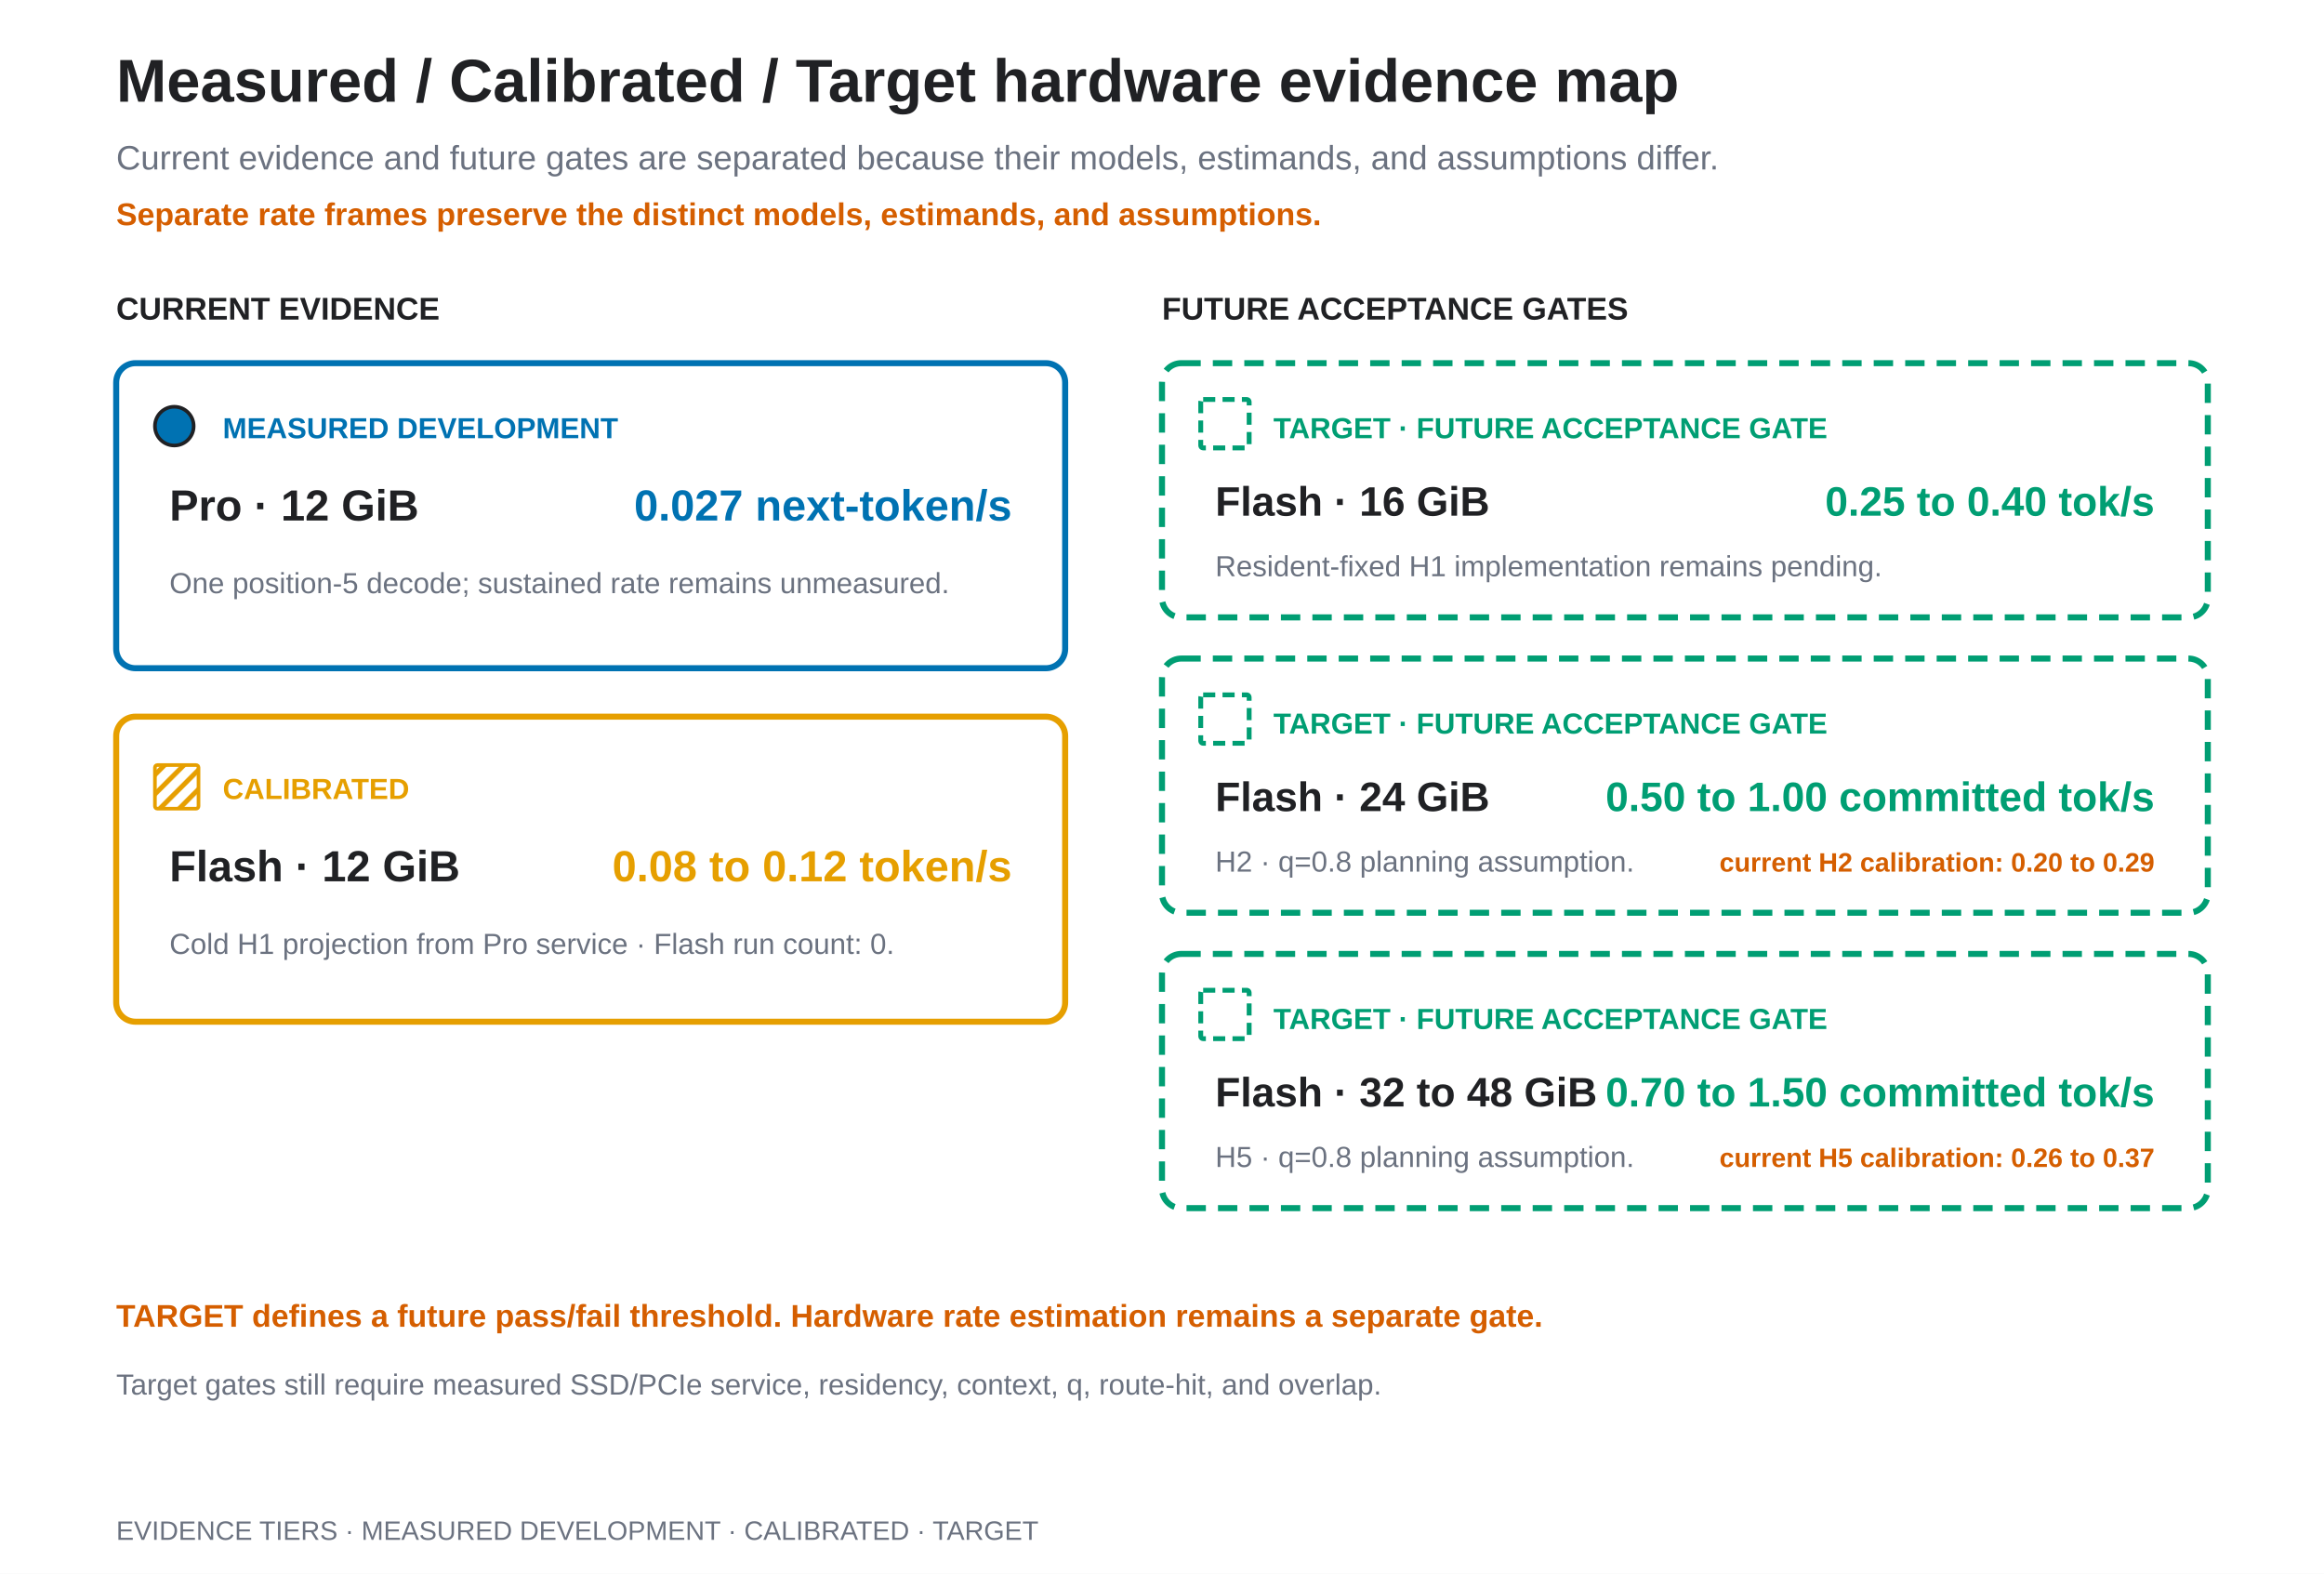
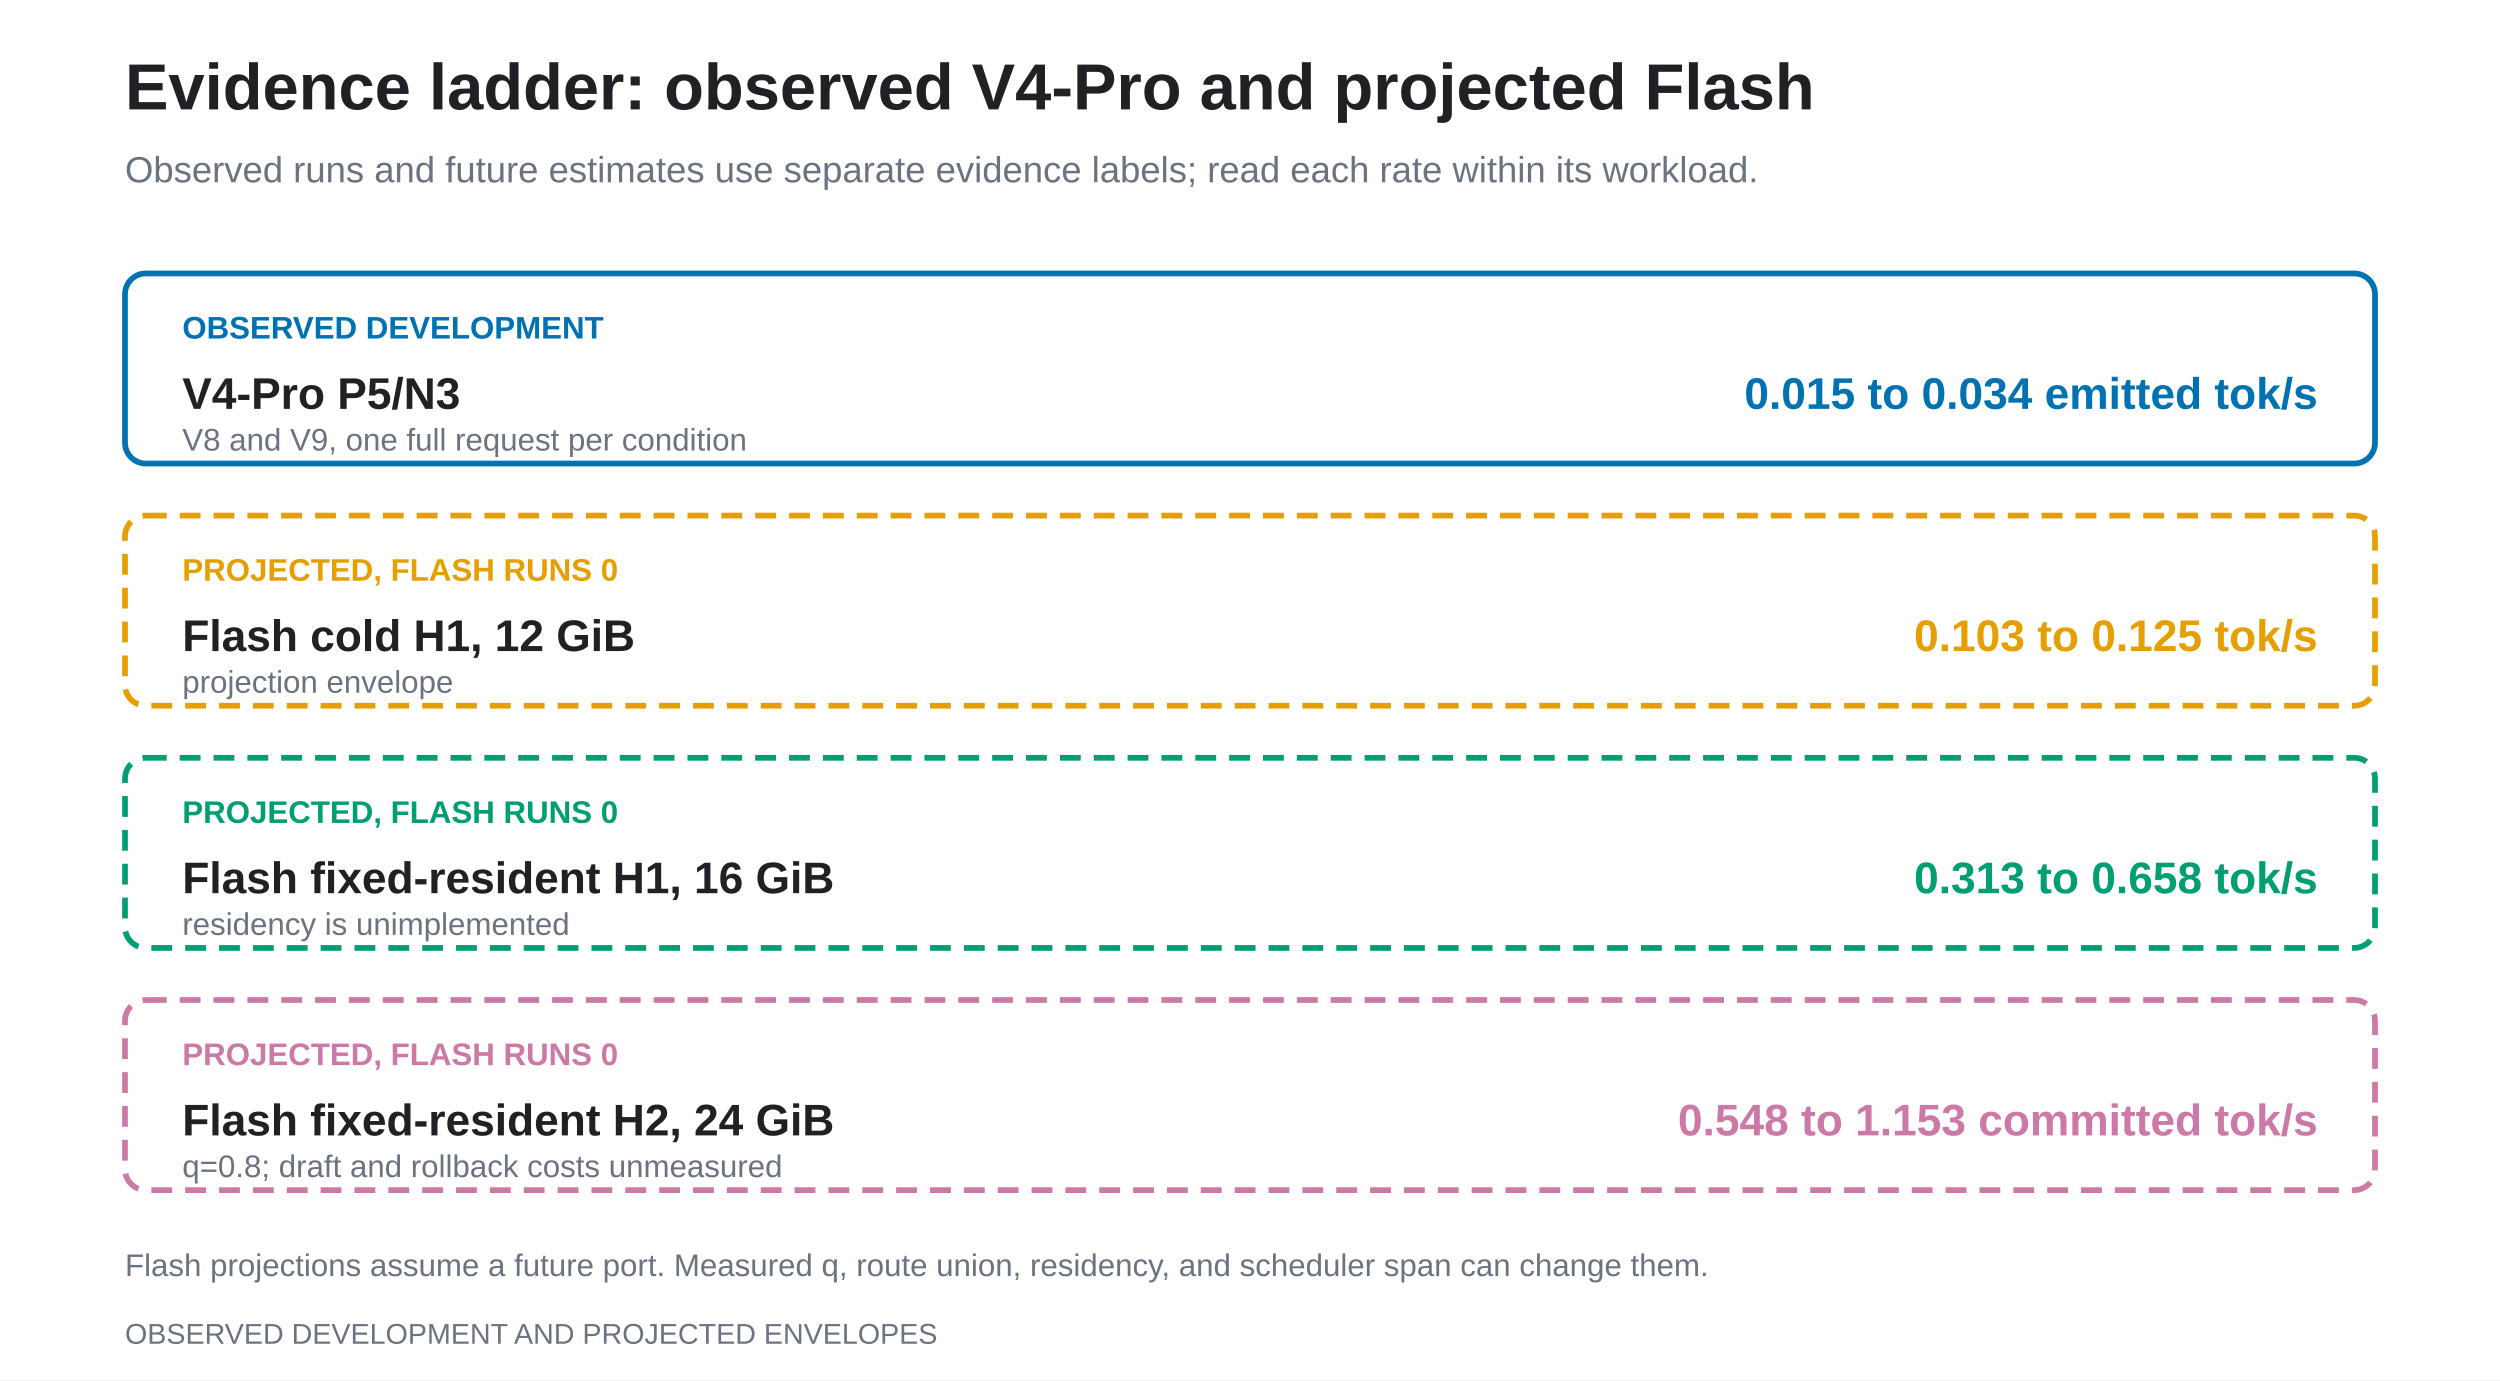
- <svg xmlns="http://www.w3.org/2000/svg" width="960" height="650" viewBox="0 0 960 650" role="img" aria-labelledby="title desc">
+ <svg xmlns="http://www.w3.org/2000/svg" width="960" height="530" viewBox="0 0 960 530" role="img" aria-labelledby="title desc">
  <defs>
    <pattern id="hatch-orange" width="8" height="8" patternUnits="userSpaceOnUse">
      <rect width="8" height="8" fill="#ffffff" />
      <path d="M-2,2 L2,-2 M0,8 L8,0 M6,10 L10,6" stroke="#E69F00" stroke-width="2" />
    </pattern>
    <pattern id="hatch-sky" width="8" height="8" patternUnits="userSpaceOnUse">
      <rect width="8" height="8" fill="#56B4E9" />
      <path d="M-2,2 L2,-2 M0,8 L8,0 M6,10 L10,6" stroke="#ffffff" stroke-width="1.5" />
    </pattern>
    <pattern id="dots-green" width="8" height="8" patternUnits="userSpaceOnUse">
      <rect width="8" height="8" fill="#009E73" />
      <circle cx="2" cy="2" r="1.2" fill="#ffffff" />
      <circle cx="6" cy="6" r="1.2" fill="#ffffff" />
    </pattern>
    <pattern id="cross-vermillion" width="8" height="8" patternUnits="userSpaceOnUse">
      <rect width="8" height="8" fill="#D55E00" />
      <path d="M0,0 L8,8 M8,0 L0,8" stroke="#ffffff" stroke-width="1" />
    </pattern>
    <pattern id="vertical-purple" width="8" height="8" patternUnits="userSpaceOnUse">
      <rect width="8" height="8" fill="#CC79A7" />
      <path d="M2,0 L2,8 M6,0 L6,8" stroke="#ffffff" stroke-width="1.2" />
    </pattern>
  </defs>
  <rect width="100%" height="100%" fill="#ffffff" />
-   <text x="48.00" y="42.00" font-family="Arial,Helvetica,sans-serif" font-size="25" fill="#202124" text-anchor="start" font-weight="bold">Measured / Calibrated / Target hardware evidence map</text>
-   <text x="48.00" y="70.00" font-family="Arial,Helvetica,sans-serif" font-size="14" fill="#6b7280" text-anchor="start" font-weight="normal">Current evidence and future gates are separated because their models, estimands, and assumptions differ.</text>
-   <text x="48.00" y="93.00" font-family="Arial,Helvetica,sans-serif" font-size="13" fill="#D55E00" text-anchor="start" font-weight="bold">Separate rate frames preserve the distinct models, estimands, and assumptions.</text>
-   <text x="48.00" y="132.00" font-family="Arial,Helvetica,sans-serif" font-size="13" fill="#202124" text-anchor="start" font-weight="bold">CURRENT EVIDENCE</text>
-   <text x="480.00" y="132.00" font-family="Arial,Helvetica,sans-serif" font-size="13" fill="#202124" text-anchor="start" font-weight="bold">FUTURE ACCEPTANCE GATES</text>
-   <rect x="48.00" y="150.00" width="392.00" height="126.00" rx="8" fill="#ffffff" stroke="#0072B2" stroke-width="2.5" />
-   <circle cx="72.00" cy="176.00" r="8.00" fill="#0072B2" stroke="#202124" stroke-width="1.5" />
-   <text x="92.00" y="181.00" font-family="Arial,Helvetica,sans-serif" font-size="12" fill="#0072B2" text-anchor="start" font-weight="bold">MEASURED DEVELOPMENT</text>
-   <text x="70.00" y="215.00" font-family="Arial,Helvetica,sans-serif" font-size="18" fill="#202124" text-anchor="start" font-weight="bold">Pro · 12 GiB</text>
-   <text x="418.00" y="215.00" font-family="Arial,Helvetica,sans-serif" font-size="18" fill="#0072B2" text-anchor="end" font-weight="bold">0.027 next-token/s</text>
-   <text x="70.00" y="245.00" font-family="Arial,Helvetica,sans-serif" font-size="12" fill="#6b7280" text-anchor="start" font-weight="normal">One position-5 decode; sustained rate remains unmeasured.</text>
-   <rect x="48.00" y="296.00" width="392.00" height="126.00" rx="8" fill="#ffffff" stroke="#E69F00" stroke-width="2.5" />
-   <rect x="64.00" y="316.00" width="18.00" height="18.00" rx="1" fill="url(#hatch-orange)" stroke="#E69F00" stroke-width="1.5" />
-   <text x="92.00" y="330.00" font-family="Arial,Helvetica,sans-serif" font-size="12" fill="#E69F00" text-anchor="start" font-weight="bold">CALIBRATED</text>
-   <text x="70.00" y="364.00" font-family="Arial,Helvetica,sans-serif" font-size="18" fill="#202124" text-anchor="start" font-weight="bold">Flash · 12 GiB</text>
-   <text x="418.00" y="364.00" font-family="Arial,Helvetica,sans-serif" font-size="18" fill="#E69F00" text-anchor="end" font-weight="bold">0.08 to 0.12 token/s</text>
-   <text x="70.00" y="394.00" font-family="Arial,Helvetica,sans-serif" font-size="12" fill="#6b7280" text-anchor="start" font-weight="normal">Cold H1 projection from Pro service · Flash run count: 0.</text>
-   <rect x="480.00" y="150.00" width="432.00" height="105.00" rx="8" fill="#ffffff" stroke="#009E73" stroke-width="2.5" stroke-dasharray="8 5" />
-   <rect x="496.00" y="165.00" width="20.00" height="20.00" rx="1" fill="#ffffff" stroke="#009E73" stroke-width="2" stroke-dasharray="5 3" />
-   <text x="526.00" y="181.00" font-family="Arial,Helvetica,sans-serif" font-size="12" fill="#009E73" text-anchor="start" font-weight="bold">TARGET · FUTURE ACCEPTANCE GATE</text>
-   <text x="502.00" y="213.00" font-family="Arial,Helvetica,sans-serif" font-size="17" fill="#202124" text-anchor="start" font-weight="bold">Flash · 16 GiB</text>
-   <text x="890.00" y="213.00" font-family="Arial,Helvetica,sans-serif" font-size="17" fill="#009E73" text-anchor="end" font-weight="bold">0.25 to 0.40 tok/s</text>
-   <text x="502.00" y="238.00" font-family="Arial,Helvetica,sans-serif" font-size="12" fill="#6b7280" text-anchor="start" font-weight="normal">Resident-fixed H1 implementation remains pending.</text>
-   <rect x="480.00" y="272.00" width="432.00" height="105.00" rx="8" fill="#ffffff" stroke="#009E73" stroke-width="2.5" stroke-dasharray="8 5" />
-   <rect x="496.00" y="287.00" width="20.00" height="20.00" rx="1" fill="#ffffff" stroke="#009E73" stroke-width="2" stroke-dasharray="5 3" />
-   <text x="526.00" y="303.00" font-family="Arial,Helvetica,sans-serif" font-size="12" fill="#009E73" text-anchor="start" font-weight="bold">TARGET · FUTURE ACCEPTANCE GATE</text>
-   <text x="502.00" y="335.00" font-family="Arial,Helvetica,sans-serif" font-size="17" fill="#202124" text-anchor="start" font-weight="bold">Flash · 24 GiB</text>
-   <text x="890.00" y="335.00" font-family="Arial,Helvetica,sans-serif" font-size="17" fill="#009E73" text-anchor="end" font-weight="bold">0.50 to 1.00 committed tok/s</text>
-   <text x="502.00" y="360.00" font-family="Arial,Helvetica,sans-serif" font-size="12" fill="#6b7280" text-anchor="start" font-weight="normal">H2 · q=0.8 planning assumption.</text>
-   <text x="890.00" y="360.00" font-family="Arial,Helvetica,sans-serif" font-size="11" fill="#D55E00" text-anchor="end" font-weight="bold">current H2 calibration: 0.20 to 0.29</text>
-   <rect x="480.00" y="394.00" width="432.00" height="105.00" rx="8" fill="#ffffff" stroke="#009E73" stroke-width="2.5" stroke-dasharray="8 5" />
-   <rect x="496.00" y="409.00" width="20.00" height="20.00" rx="1" fill="#ffffff" stroke="#009E73" stroke-width="2" stroke-dasharray="5 3" />
-   <text x="526.00" y="425.00" font-family="Arial,Helvetica,sans-serif" font-size="12" fill="#009E73" text-anchor="start" font-weight="bold">TARGET · FUTURE ACCEPTANCE GATE</text>
-   <text x="502.00" y="457.00" font-family="Arial,Helvetica,sans-serif" font-size="17" fill="#202124" text-anchor="start" font-weight="bold">Flash · 32 to 48 GiB</text>
-   <text x="890.00" y="457.00" font-family="Arial,Helvetica,sans-serif" font-size="17" fill="#009E73" text-anchor="end" font-weight="bold">0.70 to 1.50 committed tok/s</text>
-   <text x="502.00" y="482.00" font-family="Arial,Helvetica,sans-serif" font-size="12" fill="#6b7280" text-anchor="start" font-weight="normal">H5 · q=0.8 planning assumption.</text>
-   <text x="890.00" y="482.00" font-family="Arial,Helvetica,sans-serif" font-size="11" fill="#D55E00" text-anchor="end" font-weight="bold">current H5 calibration: 0.26 to 0.37</text>
-   <text x="48.00" y="548.00" font-family="Arial,Helvetica,sans-serif" font-size="13" fill="#D55E00" text-anchor="start" font-weight="bold">TARGET defines a future pass/fail threshold. Hardware rate estimation remains a separate gate.</text>
-   <text x="48.00" y="576.00" font-family="Arial,Helvetica,sans-serif" font-size="12" fill="#6b7280" text-anchor="start" font-weight="normal">Target gates still require measured SSD/PCIe service, residency, context, q, route-hit, and overlap.</text>
-   <text x="48.00" y="636.00" font-family="Arial,Helvetica,sans-serif" font-size="11" fill="#6b7280" text-anchor="start" font-weight="normal">EVIDENCE TIERS · MEASURED DEVELOPMENT · CALIBRATED · TARGET</text>
+   <text x="48.00" y="42.00" font-family="Arial,Helvetica,sans-serif" font-size="25" fill="#202124" text-anchor="start" font-weight="bold">Evidence ladder: observed V4-Pro and projected Flash</text>
+   <text x="48.00" y="70.00" font-family="Arial,Helvetica,sans-serif" font-size="14" fill="#6b7280" text-anchor="start" font-weight="normal">Observed runs and future estimates use separate evidence labels; read each rate within its workload.</text>
+   <rect x="48.00" y="105.00" width="864.00" height="73.00" rx="8" fill="#ffffff" stroke="#0072B2" stroke-width="2.2" />
+   <text x="70.00" y="130.00" font-family="Arial,Helvetica,sans-serif" font-size="12" fill="#0072B2" text-anchor="start" font-weight="bold">OBSERVED DEVELOPMENT</text>
+   <text x="70.00" y="157.00" font-family="Arial,Helvetica,sans-serif" font-size="17" fill="#202124" text-anchor="start" font-weight="bold">V4-Pro P5/N3</text>
+   <text x="890.00" y="157.00" font-family="Arial,Helvetica,sans-serif" font-size="17" fill="#0072B2" text-anchor="end" font-weight="bold">0.015 to 0.034 emitted tok/s</text>
+   <text x="70.00" y="173.00" font-family="Arial,Helvetica,sans-serif" font-size="12" fill="#6b7280" text-anchor="start" font-weight="normal">V8 and V9, one full request per condition</text>
+   <rect x="48.00" y="198.00" width="864.00" height="73.00" rx="8" fill="#ffffff" stroke="#E69F00" stroke-width="2.2" stroke-dasharray="8 5" />
+   <text x="70.00" y="223.00" font-family="Arial,Helvetica,sans-serif" font-size="12" fill="#E69F00" text-anchor="start" font-weight="bold">PROJECTED, FLASH RUNS 0</text>
+   <text x="70.00" y="250.00" font-family="Arial,Helvetica,sans-serif" font-size="17" fill="#202124" text-anchor="start" font-weight="bold">Flash cold H1, 12 GiB</text>
+   <text x="890.00" y="250.00" font-family="Arial,Helvetica,sans-serif" font-size="17" fill="#E69F00" text-anchor="end" font-weight="bold">0.103 to 0.125 tok/s</text>
+   <text x="70.00" y="266.00" font-family="Arial,Helvetica,sans-serif" font-size="12" fill="#6b7280" text-anchor="start" font-weight="normal">projection envelope</text>
+   <rect x="48.00" y="291.00" width="864.00" height="73.00" rx="8" fill="#ffffff" stroke="#009E73" stroke-width="2.2" stroke-dasharray="8 5" />
+   <text x="70.00" y="316.00" font-family="Arial,Helvetica,sans-serif" font-size="12" fill="#009E73" text-anchor="start" font-weight="bold">PROJECTED, FLASH RUNS 0</text>
+   <text x="70.00" y="343.00" font-family="Arial,Helvetica,sans-serif" font-size="17" fill="#202124" text-anchor="start" font-weight="bold">Flash fixed-resident H1, 16 GiB</text>
+   <text x="890.00" y="343.00" font-family="Arial,Helvetica,sans-serif" font-size="17" fill="#009E73" text-anchor="end" font-weight="bold">0.313 to 0.658 tok/s</text>
+   <text x="70.00" y="359.00" font-family="Arial,Helvetica,sans-serif" font-size="12" fill="#6b7280" text-anchor="start" font-weight="normal">residency is unimplemented</text>
+   <rect x="48.00" y="384.00" width="864.00" height="73.00" rx="8" fill="#ffffff" stroke="#CC79A7" stroke-width="2.2" stroke-dasharray="8 5" />
+   <text x="70.00" y="409.00" font-family="Arial,Helvetica,sans-serif" font-size="12" fill="#CC79A7" text-anchor="start" font-weight="bold">PROJECTED, FLASH RUNS 0</text>
+   <text x="70.00" y="436.00" font-family="Arial,Helvetica,sans-serif" font-size="17" fill="#202124" text-anchor="start" font-weight="bold">Flash fixed-resident H2, 24 GiB</text>
+   <text x="890.00" y="436.00" font-family="Arial,Helvetica,sans-serif" font-size="17" fill="#CC79A7" text-anchor="end" font-weight="bold">0.548 to 1.153 committed tok/s</text>
+   <text x="70.00" y="452.00" font-family="Arial,Helvetica,sans-serif" font-size="12" fill="#6b7280" text-anchor="start" font-weight="normal">q=0.8; draft and rollback costs unmeasured</text>
+   <text x="48.00" y="490.00" font-family="Arial,Helvetica,sans-serif" font-size="12" fill="#6b7280" text-anchor="start" font-weight="normal">Flash projections assume a future port. Measured q, route union, residency, and scheduler span can change them.</text>
+   <text x="48.00" y="516.00" font-family="Arial,Helvetica,sans-serif" font-size="11" fill="#6b7280" text-anchor="start" font-weight="normal">OBSERVED DEVELOPMENT AND PROJECTED ENVELOPES</text>
</svg>
